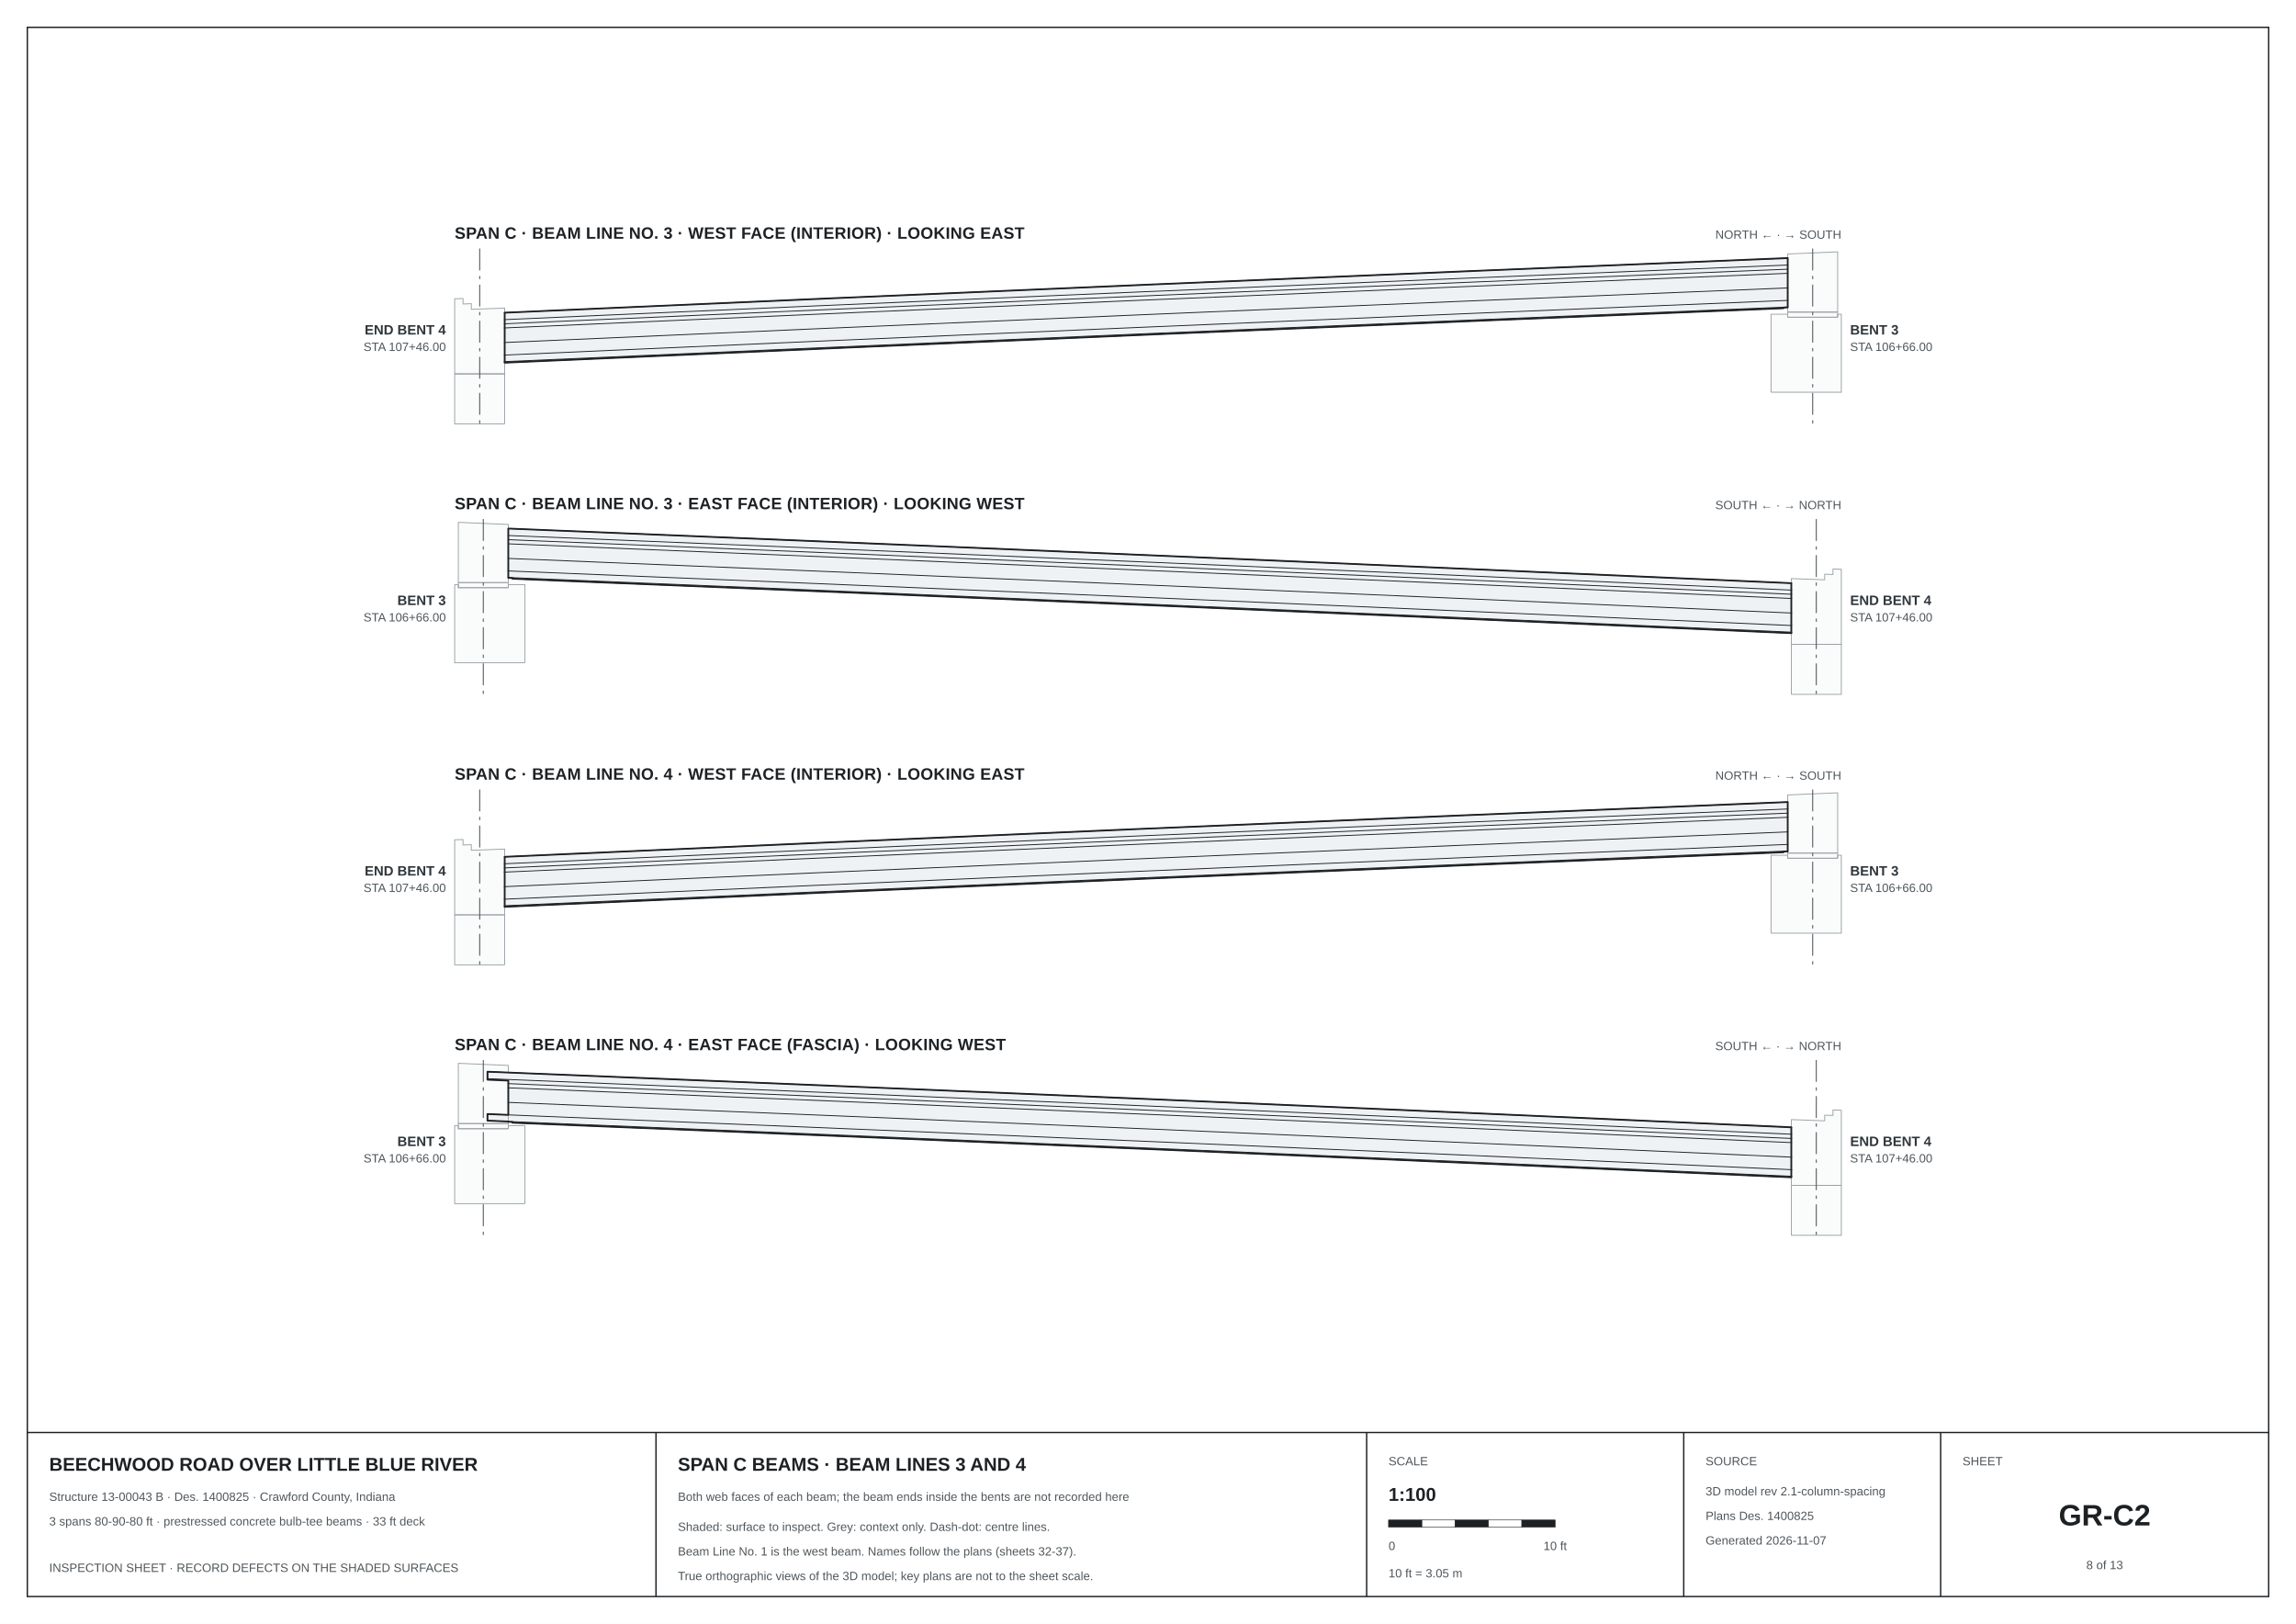
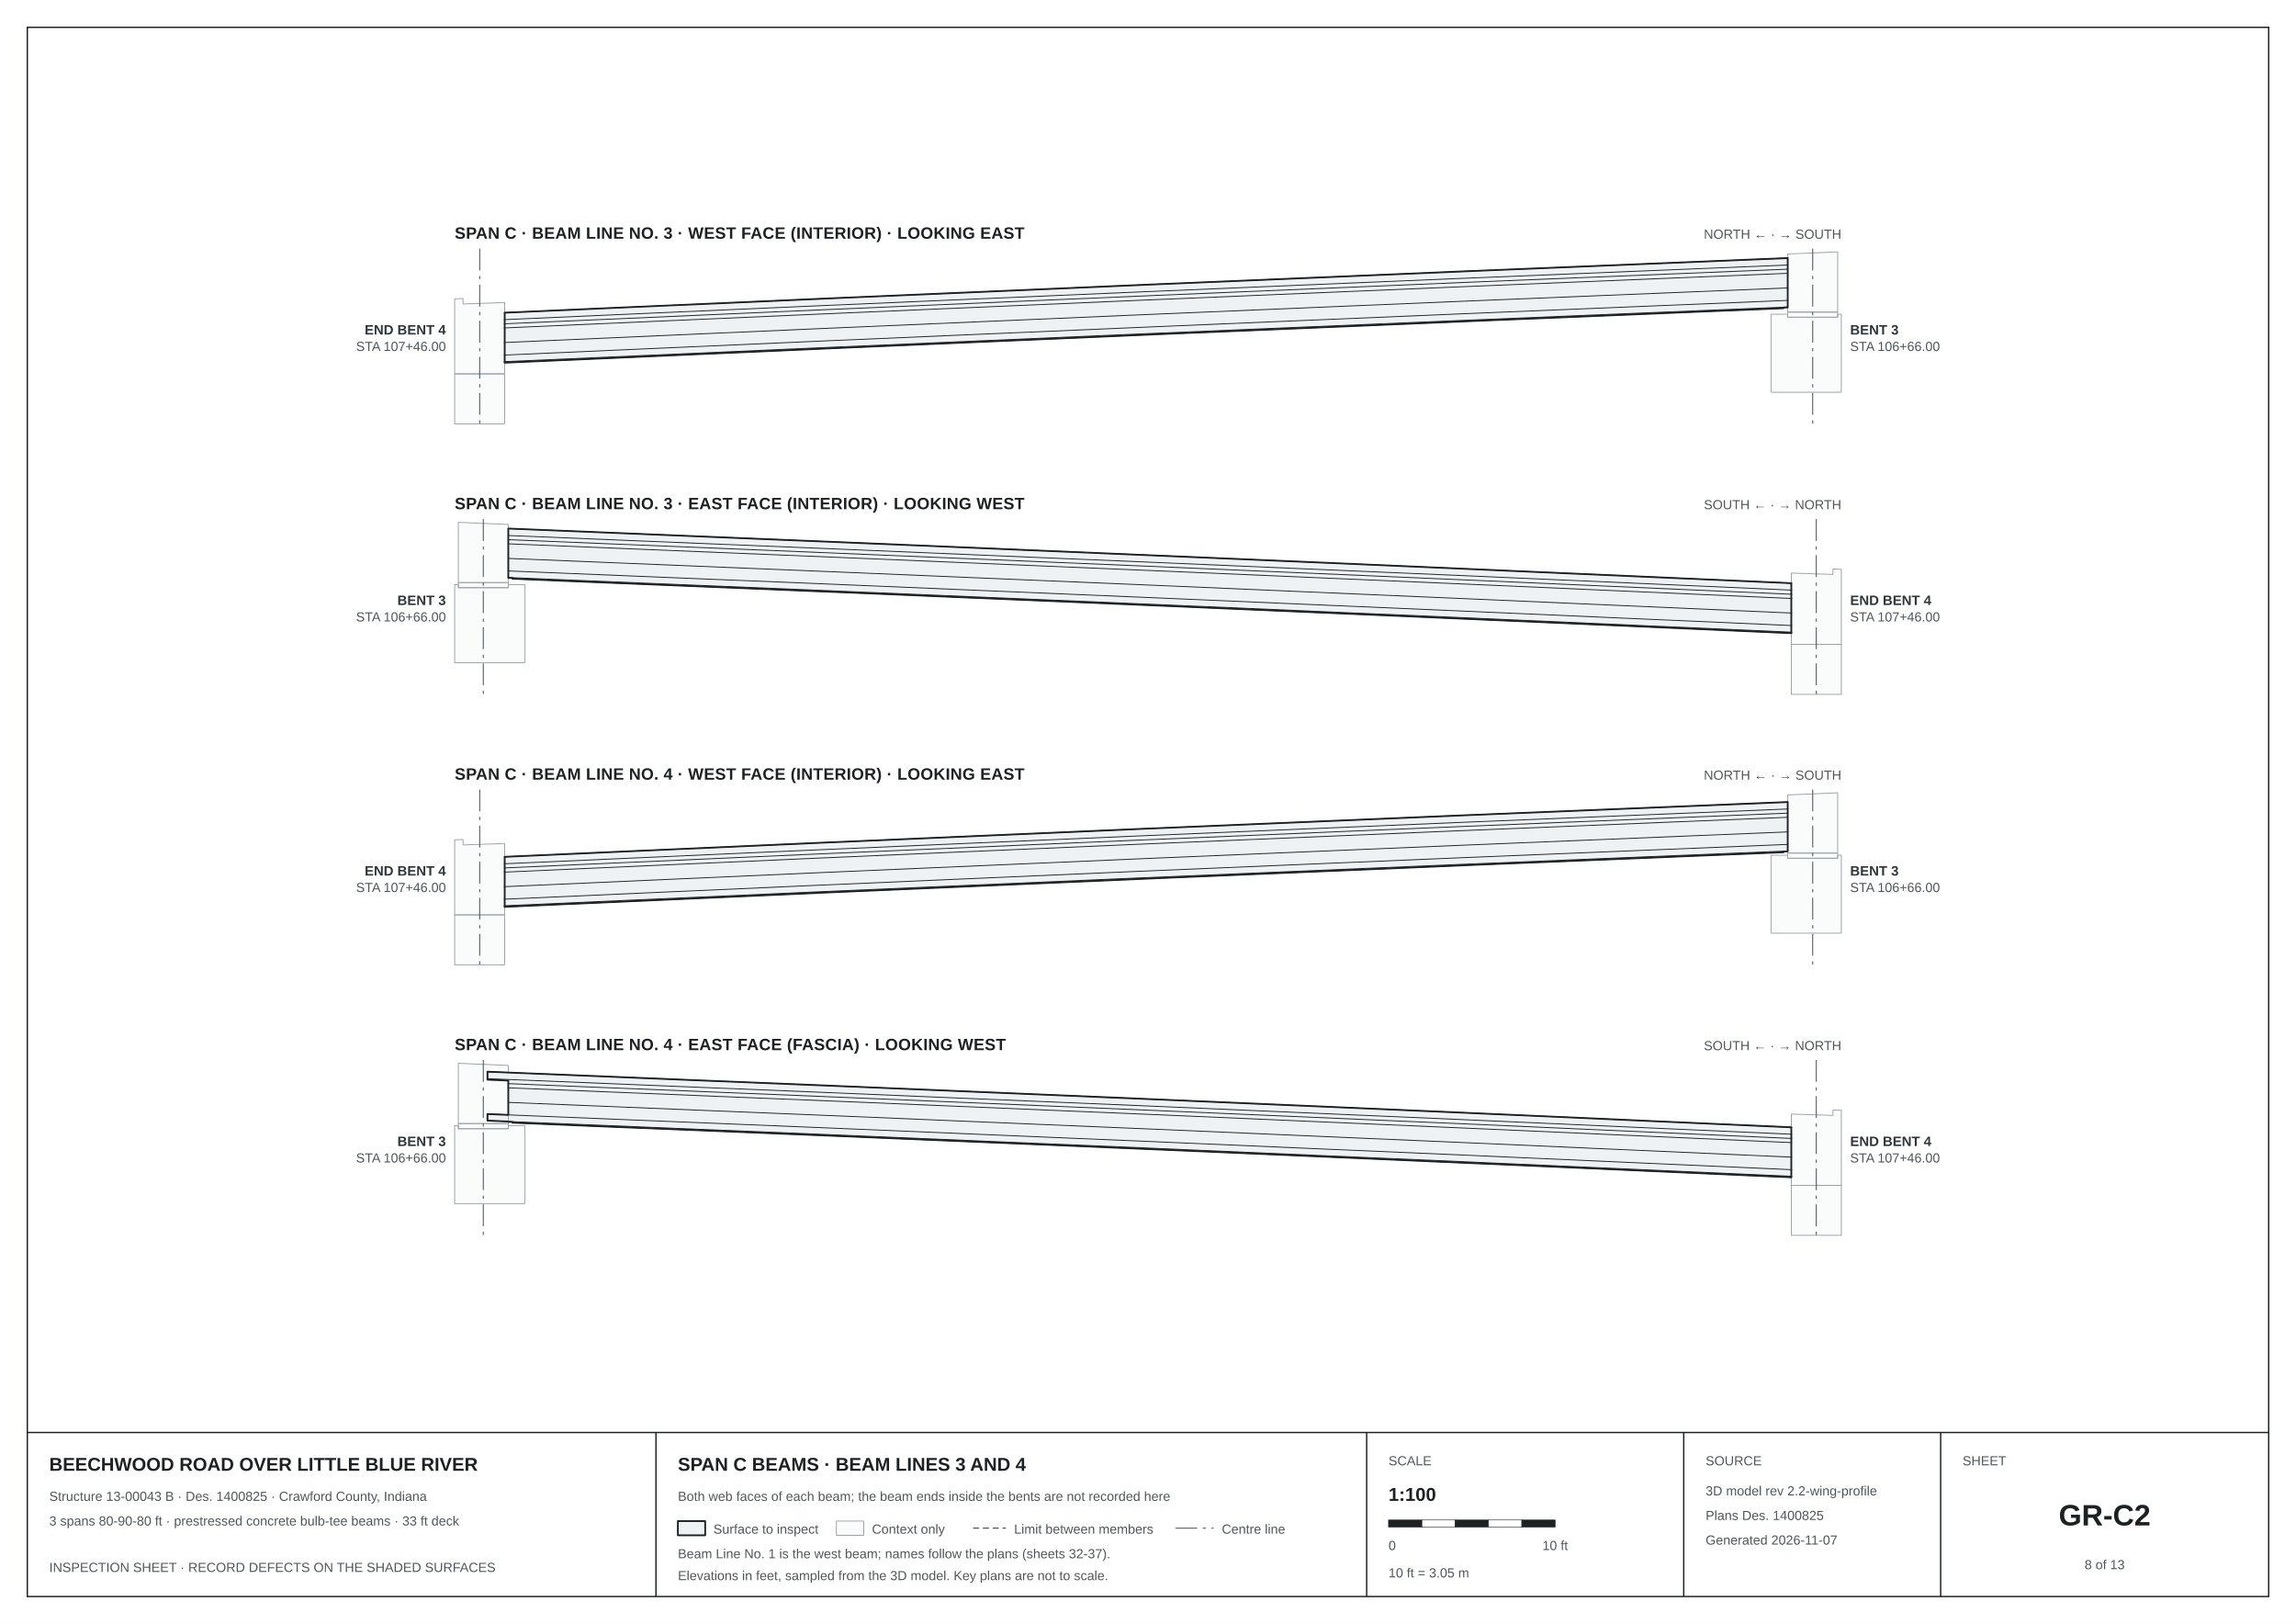
<svg xmlns="http://www.w3.org/2000/svg" viewBox="0 0 420 297" width="420mm" height="297mm">
-   <style>text{font-family:"IBM Plex Sans",Arial,Helvetica,sans-serif;fill:#1d2124}.t{font-size:2.6px}.s{font-size:2.2px;fill:#4f565b}.h{font-size:3px;font-weight:600;letter-spacing:.04px}.big{font-size:5.4px;font-weight:600}.mid{font-size:3.4px;font-weight:600}.lbl{font-size:2.5px;fill:#2f363b;font-weight:600}.ann{font-size:2.3px;fill:#1d2124}.o{fill:none;stroke:#1d2124;stroke-width:.32;stroke-linejoin:round;stroke-linecap:round}.e{fill:none;stroke:#1d2124;stroke-width:.16;stroke-linecap:round}.r{fill:none;stroke:#9aa2a7;stroke-width:.16;stroke-linejoin:round}.m{fill:#e3e7ea;stroke:#9aa2a7;stroke-width:.1}.f{fill:#eef2f4;stroke:none}.rf{fill:#fafbfb;stroke:none}.c{fill:none;stroke:#4f565b;stroke-width:.18;stroke-dasharray:4 1 .6 1}.ld{fill:none;stroke:#4f565b;stroke-width:.15}.ar{fill:#1d2124}.k{fill:none;stroke:#1d2124;stroke-width:.25}.thin{fill:none;stroke:#1d2124;stroke-width:.15}</style>
+   <style>text{font-family:"IBM Plex Sans",Arial,Helvetica,sans-serif;fill:#1d2124}.t{font-size:2.6px}.s{font-size:2.4px;fill:#4f565b}.h{font-size:3px;font-weight:600;letter-spacing:.04px}.big{font-size:5.4px;font-weight:600}.mid{font-size:3.4px;font-weight:600}.lbl{font-size:2.5px;fill:#2f363b;font-weight:600}.ann{font-size:2.5px;fill:#1d2124}.j{fill:none;stroke:#1d2124;stroke-width:.16;stroke-dasharray:1.1 .7}.o{fill:none;stroke:#1d2124;stroke-width:.32;stroke-linejoin:round;stroke-linecap:round}.e{fill:none;stroke:#1d2124;stroke-width:.16;stroke-linecap:round}.r{fill:none;stroke:#9aa2a7;stroke-width:.16;stroke-linejoin:round}.m{fill:#e3e7ea;stroke:#9aa2a7;stroke-width:.1}.f{fill:#eef2f4;stroke:none}.rf{fill:#fafbfb;stroke:none}.c{fill:none;stroke:#4f565b;stroke-width:.18;stroke-dasharray:4 1 .6 1}.ld{fill:none;stroke:#4f565b;stroke-width:.15}.ar{fill:#1d2124}.k{fill:none;stroke:#1d2124;stroke-width:.25}.thin{fill:none;stroke:#1d2124;stroke-width:.15}</style>
  <rect width="420" height="297" fill="#fff" />
  <rect x="5" y="5" width="410" height="287" class="k" />
  <text x="83.17" y="43.66" class="h" text-anchor="start">SPAN C · BEAM LINE NO. 3 · WEST FACE (INTERIOR) · LOOKING EAST</text>
  <text x="336.83" y="43.66" class="s" text-anchor="end">NORTH ← · → SOUTH</text>
  <g id="view-C-BL3-W">
    <path class="rf" d="M336.16,57.08 336.16,46.06 327.02,46.45 327.02,57.08Z" />
    <path class="rf" d="M323.97,71.74 336.83,71.74 336.83,57.47 336.16,57.47 336.16,58.02 327.02,58.02 327.02,57.47 323.97,57.47Z" />
    <path class="rf" d="M336.16,58.02 336.16,57.08 327.02,57.08 327.02,58.02Z" />
-     <path class="rf" d="M83.17,68.38 92.32,68.38 92.32,56.35 86.22,56.57 86.22,55.54 84.70,55.60 84.70,54.59 83.17,54.65Z" />
+     <path class="rf" d="M83.17,68.38 92.32,68.38 92.32,55.34 84.70,55.59 84.70,54.59 83.17,54.65Z" />
    <path class="rf" d="M92.32,77.53 92.32,68.38 83.17,68.38 83.17,77.53Z" />
    <path class="f" d="M92.32,66.33 152.27,63.69 210.97,61.16 269.67,58.70 326.25,56.37 326.25,56.25 327.02,56.22 327.02,47.20 269.67,49.55 210.97,52.02 152.27,54.55 92.32,57.19Z" />
    <path class="r" d="M336.16,57.08 336.16,46.06 327.02,46.45 327.02,57.08 336.16,57.08" />
    <path class="r" d="M323.97,71.74 336.83,71.74 336.83,57.47 336.16,57.47 336.16,58.02 327.02,58.02 327.02,57.47 323.97,57.47 323.97,71.74" />
    <path class="r" d="M336.16,58.02 336.16,57.08 327.02,57.08 327.02,58.02 336.16,58.02" />
-     <path class="r" d="M83.17,68.38 92.32,68.38 92.32,56.35 86.22,56.57 86.22,55.54 84.70,55.60 84.70,54.59 83.17,54.65 83.17,68.38" />
+     <path class="r" d="M83.17,68.38 92.32,68.38 92.32,55.34 84.70,55.59 84.70,54.59 83.17,54.65 83.17,68.38" />
    <path class="r" d="M92.32,77.53 92.32,68.38 83.17,68.38 83.17,77.53 92.32,77.53" />
    <path class="o" d="M93.56,66.28 152.27,63.69 210.97,61.16 269.67,58.70 326.25,56.37 326.25,56.25 327.02,56.22 327.02,47.20 269.67,49.55 210.97,52.02 152.27,54.55 92.32,57.19 92.32,66.33 93.56,66.28" />
    <path class="e" d="M327.06,47.20 269.67,49.55 210.97,52.02 152.27,54.55 92.24,57.19M327.06,48.47 267.23,50.92 208.52,53.39 149.82,55.92 92.24,58.46M327.06,49.23 269.67,51.58 210.97,54.05 152.27,56.58 92.24,59.22M327.06,49.99 267.23,52.45 208.52,54.92 149.82,57.45 92.24,59.98M327.06,52.66 267.23,55.11 208.52,57.58 149.82,60.11 92.24,62.65M327.06,54.94 269.67,57.30 210.97,59.77 152.27,62.29 92.24,64.94M327.06,56.15 269.67,58.51 210.97,60.97 152.27,63.50 92.24,66.14M327.02,56.22 326.25,56.25 326.25,56.37 267.23,58.80 208.52,61.27 149.82,63.80 92.24,66.33" />
  </g>
  <path class="c" d="M331.59,45.46V78.33" />
  <text x="338.43" y="61.19" class="lbl" text-anchor="start">BENT 3</text>
  <text x="338.43" y="64.19" class="s" text-anchor="start">STA 106+66.00</text>
  <path class="c" d="M87.75,45.46V78.33" />
  <text x="81.57" y="61.19" class="lbl" text-anchor="end">END BENT 4</text>
  <text x="81.57" y="64.19" class="s" text-anchor="end">STA 107+46.00</text>
  <text x="83.17" y="93.13" class="h" text-anchor="start">SPAN C · BEAM LINE NO. 3 · EAST FACE (INTERIOR) · LOOKING WEST</text>
  <text x="336.83" y="93.13" class="s" text-anchor="end">SOUTH ← · → NORTH</text>
  <g id="view-C-BL3-E">
    <path class="rf" d="M92.98,106.56 92.98,95.92 83.84,95.53 83.84,106.56Z" />
    <path class="rf" d="M96.03,121.21 96.03,106.94 92.98,106.94 92.98,107.49 83.84,107.49 83.84,106.94 83.17,106.94 83.17,121.21Z" />
    <path class="rf" d="M92.98,106.56 83.84,106.56 83.84,107.49 92.98,107.49Z" />
-     <path class="rf" d="M327.68,117.86 336.83,117.86 336.83,104.12 335.30,104.07 335.30,105.07 333.78,105.02 333.78,106.04 327.68,105.82Z" />
+     <path class="rf" d="M327.68,117.86 336.83,117.86 336.83,104.12 335.30,104.07 335.30,105.06 327.68,104.81Z" />
    <path class="rf" d="M327.68,127.00 336.83,127.00 336.83,117.86 327.68,117.86Z" />
    <path class="f" d="M93.75,105.72 93.75,105.85 152.77,108.27 211.48,110.74 270.18,113.27 327.68,115.80 327.68,106.66 243.27,102.96 167.45,99.74 92.98,96.67 92.98,105.69Z" />
    <path class="r" d="M92.98,106.56 92.98,95.92 83.84,95.53 83.84,106.56 92.98,106.56" />
    <path class="r" d="M96.03,121.21 96.03,106.94 92.98,106.94 92.98,107.49 83.84,107.49 83.84,106.94 83.17,106.94 83.17,121.21 96.03,121.21" />
    <path class="r" d="M92.98,106.56 83.84,106.56 83.84,107.49 92.98,107.49 92.98,106.56" />
-     <path class="r" d="M327.68,117.86 336.83,117.86 336.83,104.12 335.30,104.07 335.30,105.07 333.78,105.02 333.78,106.04 327.68,105.82 327.68,117.86" />
+     <path class="r" d="M327.68,117.86 336.83,117.86 336.83,104.12 335.30,104.07 335.30,105.06 327.68,104.81 327.68,117.86" />
    <path class="r" d="M327.68,127.00 336.83,127.00 336.83,117.86 327.68,117.86 327.68,127.00" />
    <path class="o" d="M93.75,105.72 93.75,105.85 152.77,108.27 211.48,110.74 270.18,113.27 327.68,115.80 327.68,106.66 243.27,102.96 167.45,99.74 92.98,96.67 92.98,105.69 93.75,105.72" />
    <path class="e" d="M92.94,96.67 150.33,99.02 209.03,101.49 267.73,104.02 327.76,106.66M92.94,97.94 152.77,100.40 211.48,102.87 270.18,105.39 327.76,107.93M92.94,98.70 150.33,101.06 209.03,103.52 267.73,106.05 327.76,108.69M92.94,99.46 152.77,101.92 211.48,104.39 270.18,106.92 327.76,109.46M92.94,102.13 152.77,104.59 211.48,107.06 270.18,109.59 327.76,112.12M92.94,104.42 150.33,106.77 209.03,109.24 267.73,111.77 327.76,114.41M92.94,105.62 150.33,107.98 209.03,110.45 267.73,112.97 327.76,115.62M92.98,105.69 93.75,105.72 93.75,105.85 152.77,108.27 211.48,110.74 270.18,113.27 327.76,115.81" />
  </g>
  <path class="c" d="M88.41,94.93V127.80" />
  <text x="81.57" y="110.66" class="lbl" text-anchor="end">BENT 3</text>
  <text x="81.57" y="113.66" class="s" text-anchor="end">STA 106+66.00</text>
  <path class="c" d="M332.25,94.93V127.80" />
  <text x="338.43" y="110.66" class="lbl" text-anchor="start">END BENT 4</text>
  <text x="338.43" y="113.66" class="s" text-anchor="start">STA 107+46.00</text>
  <text x="83.17" y="142.60" class="h" text-anchor="start">SPAN C · BEAM LINE NO. 4 · WEST FACE (INTERIOR) · LOOKING EAST</text>
  <text x="336.83" y="142.60" class="s" text-anchor="end">NORTH ← · → SOUTH</text>
  <g id="view-C-BL4-W">
    <path class="rf" d="M336.16,156.03 336.16,145.00 327.02,145.39 327.02,156.03Z" />
    <path class="rf" d="M323.97,170.68 336.83,170.68 336.83,156.42 336.16,156.42 336.16,156.97 327.02,156.97 327.02,156.42 323.97,156.42Z" />
    <path class="rf" d="M336.16,156.97 336.16,156.03 327.02,156.03 327.02,156.97Z" />
-     <path class="rf" d="M83.17,167.33 92.32,167.33 92.32,155.30 86.22,155.51 86.22,154.49 84.70,154.54 84.70,153.54 83.17,153.59Z" />
+     <path class="rf" d="M83.17,167.33 92.32,167.33 92.32,154.28 84.70,154.53 84.70,153.54 83.17,153.59Z" />
    <path class="rf" d="M92.32,176.47 92.32,167.33 83.17,167.33 83.17,176.47Z" />
-     <path class="f" d="M92.32,165.85 149.82,163.29 208.52,160.75 267.23,158.28 326.25,155.87 326.25,155.74 327.02,155.71 327.02,146.69 267.23,149.14 208.52,151.61 149.82,154.15 92.32,156.71Z" />
+     <path class="f" d="M92.32,165.85 152.27,163.19 210.97,160.65 269.67,158.18 326.25,155.87 326.25,155.74 327.02,155.71 327.02,146.69 267.23,149.14 208.52,151.61 149.82,154.15 92.32,156.71Z" />
    <path class="r" d="M336.16,156.03 336.16,145.00 327.02,145.39 327.02,156.03 336.16,156.03" />
    <path class="r" d="M323.97,170.68 336.83,170.68 336.83,156.42 336.16,156.42 336.16,156.97 327.02,156.97 327.02,156.42 323.97,156.42 323.97,170.68" />
    <path class="r" d="M336.16,156.97 336.16,156.03 327.02,156.03 327.02,156.97 336.16,156.97" />
-     <path class="r" d="M83.17,167.33 92.32,167.33 92.32,155.30 86.22,155.51 86.22,154.49 84.70,154.54 84.70,153.54 83.17,153.59 83.17,167.33" />
+     <path class="r" d="M83.17,167.33 92.32,167.33 92.32,154.28 84.70,154.53 84.70,153.54 83.17,153.59 83.17,167.33" />
    <path class="r" d="M92.32,176.47 92.32,167.33 83.17,167.33 83.17,176.47 92.32,176.47" />
-     <path class="o" d="M92.32,165.85 149.82,163.29 208.52,160.75 267.23,158.28 326.25,155.87 326.25,155.74 327.02,155.71 327.02,146.69 267.23,149.14 208.52,151.61 149.82,154.15 92.32,156.71 92.32,165.85" />
+     <path class="o" d="M93.56,165.80 152.27,163.19 210.97,160.65 269.67,158.18 326.25,155.87 326.25,155.74 327.02,155.71 327.02,146.69 267.23,149.14 208.52,151.61 149.82,154.15 92.32,156.71 92.32,165.85 93.56,165.80" />
    <path class="e" d="M327.06,146.69 267.23,149.14 208.52,151.61 149.82,154.15 92.24,156.71M327.06,147.96 267.23,150.41 208.52,152.88 149.82,155.42 92.24,157.98M327.06,148.72 267.23,151.17 208.52,153.64 149.82,156.18 92.24,158.74M327.06,149.48 267.23,151.93 208.52,154.40 149.82,156.94 92.24,159.51M327.06,152.15 267.23,154.60 208.52,157.07 149.82,159.61 92.24,162.17M327.06,154.44 267.23,156.88 208.52,159.35 149.82,161.90 92.24,164.46M327.06,155.64 267.23,158.09 208.52,160.56 149.82,163.10 92.24,165.66M327.02,155.71 326.25,155.74 326.25,155.87 267.23,158.28 208.52,160.75 149.82,163.29 92.24,165.86" />
  </g>
  <path class="c" d="M331.59,144.40V177.27" />
  <text x="338.43" y="160.14" class="lbl" text-anchor="start">BENT 3</text>
  <text x="338.43" y="163.14" class="s" text-anchor="start">STA 106+66.00</text>
  <path class="c" d="M87.75,144.40V177.27" />
  <text x="81.57" y="160.14" class="lbl" text-anchor="end">END BENT 4</text>
  <text x="81.57" y="163.14" class="s" text-anchor="end">STA 107+46.00</text>
  <text x="83.17" y="192.07" class="h" text-anchor="start">SPAN C · BEAM LINE NO. 4 · EAST FACE (FASCIA) · LOOKING WEST</text>
  <text x="336.83" y="192.07" class="s" text-anchor="end">SOUTH ← · → NORTH</text>
  <g id="view-C-BL4-E">
-     <path class="rf" d="M92.98,205.50 92.98,197.63 89.17,197.47 89.17,196.01 92.98,196.16 92.98,194.86 83.84,194.47 83.84,205.50Z" />
+     <path class="rf" d="M92.98,197.63 89.17,197.47 89.17,196.01 92.98,196.16 92.98,194.86 83.84,194.47 83.84,205.50 92.98,205.50Z" />
    <path class="rf" d="M96.03,220.15 96.03,205.89 92.98,205.89 92.98,206.44 83.84,206.44 83.84,205.89 83.17,205.89 83.17,220.15Z" />
    <path class="rf" d="M92.98,205.50 83.84,205.50 83.84,206.44 92.98,206.44Z" />
-     <path class="rf" d="M327.68,216.80 336.83,216.80 336.83,203.06 335.30,203.01 335.30,204.01 333.78,203.96 333.78,204.99 327.68,204.77Z" />
+     <path class="rf" d="M327.68,216.80 336.83,216.80 336.83,203.06 335.30,203.01 335.30,204.00 327.68,203.76Z" />
    <path class="rf" d="M327.68,225.94 336.83,225.94 336.83,216.80 327.68,216.80Z" />
    <path class="f" d="M89.17,197.47 92.98,197.63 92.98,203.91 89.17,203.75 89.17,204.96 92.98,205.12 92.98,205.18 93.75,205.21 93.75,205.34 152.77,207.75 211.48,210.22 270.18,212.77 327.68,215.32 327.68,206.18 267.73,203.51 209.03,200.97 152.77,198.61 89.17,196.01Z" />
-     <path class="r" d="M92.98,205.50 92.98,197.63 89.17,197.47 89.17,196.01 92.98,196.16 92.98,194.86 83.84,194.47 83.84,205.50 92.98,205.50" />
+     <path class="r" d="M90.99,197.55 89.17,197.47 89.17,196.01 92.98,196.16 92.98,194.86 83.84,194.47 83.84,205.50 92.98,205.50 92.98,197.63 90.99,197.55" />
    <path class="r" d="M96.03,220.15 96.03,205.89 92.98,205.89 92.98,206.44 83.84,206.44 83.84,205.89 83.17,205.89 83.17,220.15 96.03,220.15" />
    <path class="r" d="M92.98,205.50 83.84,205.50 83.84,206.44 92.98,206.44 92.98,205.50" />
-     <path class="r" d="M327.68,216.80 336.83,216.80 336.83,203.06 335.30,203.01 335.30,204.01 333.78,203.96 333.78,204.99 327.68,204.77 327.68,216.80" />
+     <path class="r" d="M327.68,216.80 336.83,216.80 336.83,203.06 335.30,203.01 335.30,204.00 327.68,203.76 327.68,216.80" />
    <path class="r" d="M327.68,225.94 336.83,225.94 336.83,216.80 327.68,216.80 327.68,225.94" />
-     <path class="o" d="M91.62,197.58 92.98,197.63 92.98,203.91 89.17,203.75 89.17,204.96 92.98,205.12 92.98,205.18 93.75,205.21 93.75,205.34 152.77,207.75 211.48,210.22 270.18,212.77 327.68,215.32 327.68,206.18 267.73,203.51 209.03,200.97 152.77,198.61 89.17,196.01 89.17,197.47 91.62,197.58" />
+     <path class="o" d="M89.17,197.47 92.98,197.63 92.98,203.91 89.17,203.75 89.17,204.96 92.98,205.12 92.98,205.18 93.75,205.21 93.75,205.34 152.77,207.75 211.48,210.22 270.18,212.77 327.68,215.32 327.68,206.18 267.73,203.51 209.03,200.97 152.77,198.61 89.17,196.01 89.17,197.47" />
    <path class="e" d="M89.17,197.28 150.33,199.78 209.03,202.24 267.73,204.78 327.76,207.45M89.17,197.28 89.17,197.47M89.17,197.28 89.17,196.01 150.33,198.51 209.03,200.97 267.73,203.51 327.76,206.18M92.94,198.19 152.77,200.64 211.48,203.11 270.18,205.65 327.76,208.22M92.94,198.96 152.77,201.40 211.48,203.87 270.18,206.42 327.76,208.98M92.94,201.62 152.77,204.07 211.48,206.54 270.18,209.08 327.76,211.64M92.98,205.18 93.75,205.21 93.75,205.34 152.77,207.75 211.48,210.22 270.18,212.77 327.76,215.33M327.76,215.14 267.73,212.47 209.03,209.93 150.33,207.46 89.17,204.96 89.17,203.75 150.33,206.25 209.03,208.72 267.73,211.26 327.76,213.93" />
  </g>
  <path class="c" d="M88.41,193.87V226.74" />
  <text x="81.57" y="209.61" class="lbl" text-anchor="end">BENT 3</text>
  <text x="81.57" y="212.61" class="s" text-anchor="end">STA 106+66.00</text>
  <path class="c" d="M332.25,193.87V226.74" />
  <text x="338.43" y="209.61" class="lbl" text-anchor="start">END BENT 4</text>
  <text x="338.43" y="212.61" class="s" text-anchor="start">STA 107+46.00</text>
  <path class="k" d="M5,262.0H415M120,262.0V292M250,262.0V292M308,262.0V292M355,262.0V292" />
  <text x="9.00" y="269.00" class="mid" text-anchor="start">BEECHWOOD ROAD OVER LITTLE BLUE RIVER</text>
  <text x="9.00" y="274.50" class="s" text-anchor="start">Structure 13-00043 B · Des. 1400825 · Crawford County, Indiana</text>
  <text x="9.00" y="279.00" class="s" text-anchor="start">3 spans 80-90-80 ft · prestressed concrete bulb-tee beams · 33 ft deck</text>
  <text x="9.00" y="287.50" class="s" text-anchor="start">INSPECTION SHEET · RECORD DEFECTS ON THE SHADED SURFACES</text>
  <text x="124.00" y="269.00" class="mid" text-anchor="start">SPAN C BEAMS · BEAM LINES 3 AND 4</text>
  <text x="124.00" y="274.50" class="s" text-anchor="start">Both web faces of each beam; the beam ends inside the bents are not recorded here</text>
-   <text x="124.00" y="280.00" class="s" text-anchor="start">Shaded: surface to inspect. Grey: context only. Dash-dot: centre lines.</text>
-   <text x="124.00" y="284.50" class="s" text-anchor="start">Beam Line No. 1 is the west beam. Names follow the plans (sheets 32-37).</text>
-   <text x="124.00" y="289.00" class="s" text-anchor="start">True orthographic views of the 3D model; key plans are not to the sheet scale.</text>
+   <rect x="124" y="278.2" width="5" height="2.6" class="f" />
+   <rect x="124" y="278.2" width="5" height="2.6" class="o" />
+   <text x="130.50" y="280.50" class="s" text-anchor="start">Surface to inspect</text>
+   <rect x="153" y="278.2" width="5" height="2.6" class="rf" />
+   <rect x="153" y="278.2" width="5" height="2.6" class="r" />
+   <text x="159.50" y="280.50" class="s" text-anchor="start">Context only</text>
+   <path class="j" d="M178,279.5h6" />
+   <text x="185.50" y="280.50" class="s" text-anchor="start">Limit between members</text>
+   <path class="c" d="M215,279.5h7" />
+   <text x="223.50" y="280.50" class="s" text-anchor="start">Centre line</text>
+   <text x="124.00" y="285.00" class="s" text-anchor="start">Beam Line No. 1 is the west beam; names follow the plans (sheets 32-37).</text>
+   <text x="124.00" y="289.00" class="s" text-anchor="start">Elevations in feet, sampled from the 3D model. Key plans are not to scale.</text>
  <text x="254.00" y="268.00" class="s" text-anchor="start">SCALE</text>
  <text x="254.00" y="274.50" class="mid" text-anchor="start">1:100</text>
  <rect x="254.00" y="278.0" width="6.10" height="1.3" fill="#1d2124" stroke="#1d2124" stroke-width=".1" />
  <rect x="260.10" y="278.0" width="6.10" height="1.3" fill="#fff" stroke="#1d2124" stroke-width=".1" />
  <rect x="266.19" y="278.0" width="6.10" height="1.3" fill="#1d2124" stroke="#1d2124" stroke-width=".1" />
  <rect x="272.29" y="278.0" width="6.10" height="1.3" fill="#fff" stroke="#1d2124" stroke-width=".1" />
  <rect x="278.38" y="278.0" width="6.10" height="1.3" fill="#1d2124" stroke="#1d2124" stroke-width=".1" />
  <text x="254.00" y="283.50" class="s" text-anchor="start">0</text>
  <text x="284.48" y="283.50" class="s" text-anchor="middle">10 ft</text>
  <text x="254.00" y="288.50" class="s" text-anchor="start">10 ft = 3.05 m</text>
  <text x="312.00" y="268.00" class="s" text-anchor="start">SOURCE</text>
-   <text x="312.00" y="273.50" class="s" text-anchor="start">3D model rev 2.1-column-spacing</text>
+   <text x="312.00" y="273.50" class="s" text-anchor="start">3D model rev 2.2-wing-profile</text>
  <text x="312.00" y="278.00" class="s" text-anchor="start">Plans Des. 1400825</text>
  <text x="312.00" y="282.50" class="s" text-anchor="start">Generated 2026-11-07</text>
  <text x="359.00" y="268.00" class="s" text-anchor="start">SHEET</text>
  <text x="385.00" y="279.00" class="big" text-anchor="middle">GR-C2</text>
  <text x="385.00" y="287.00" class="s" text-anchor="middle">8 of 13</text>
</svg>
